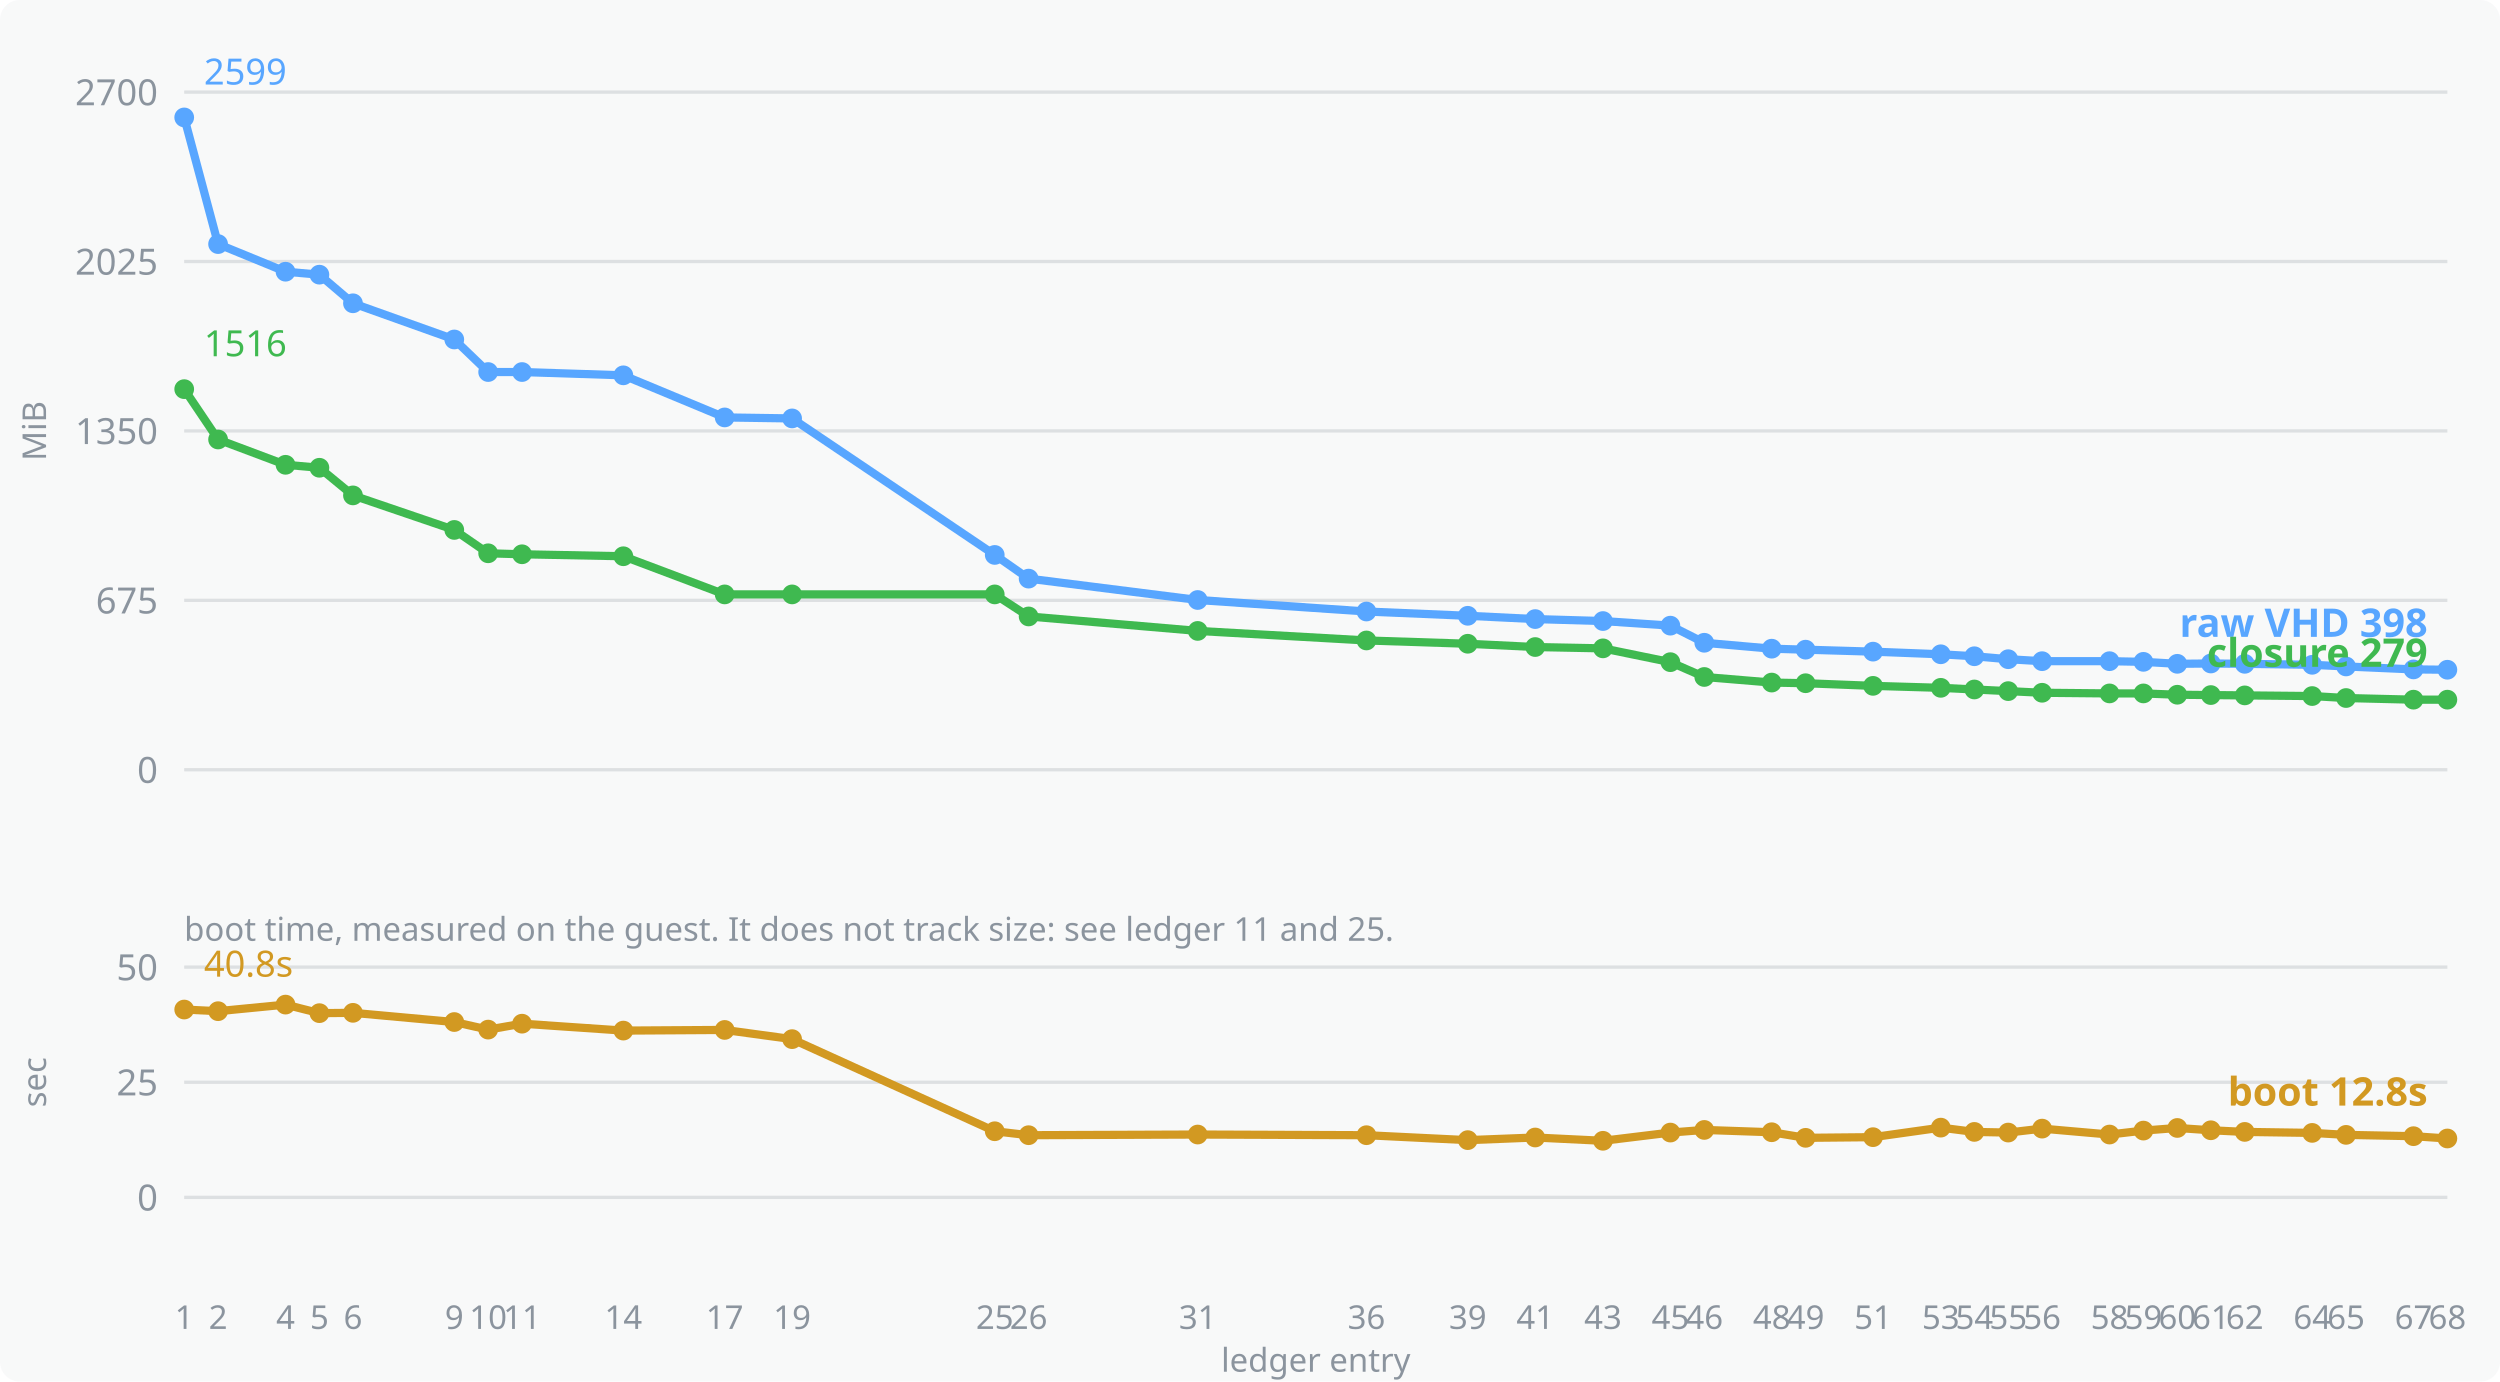
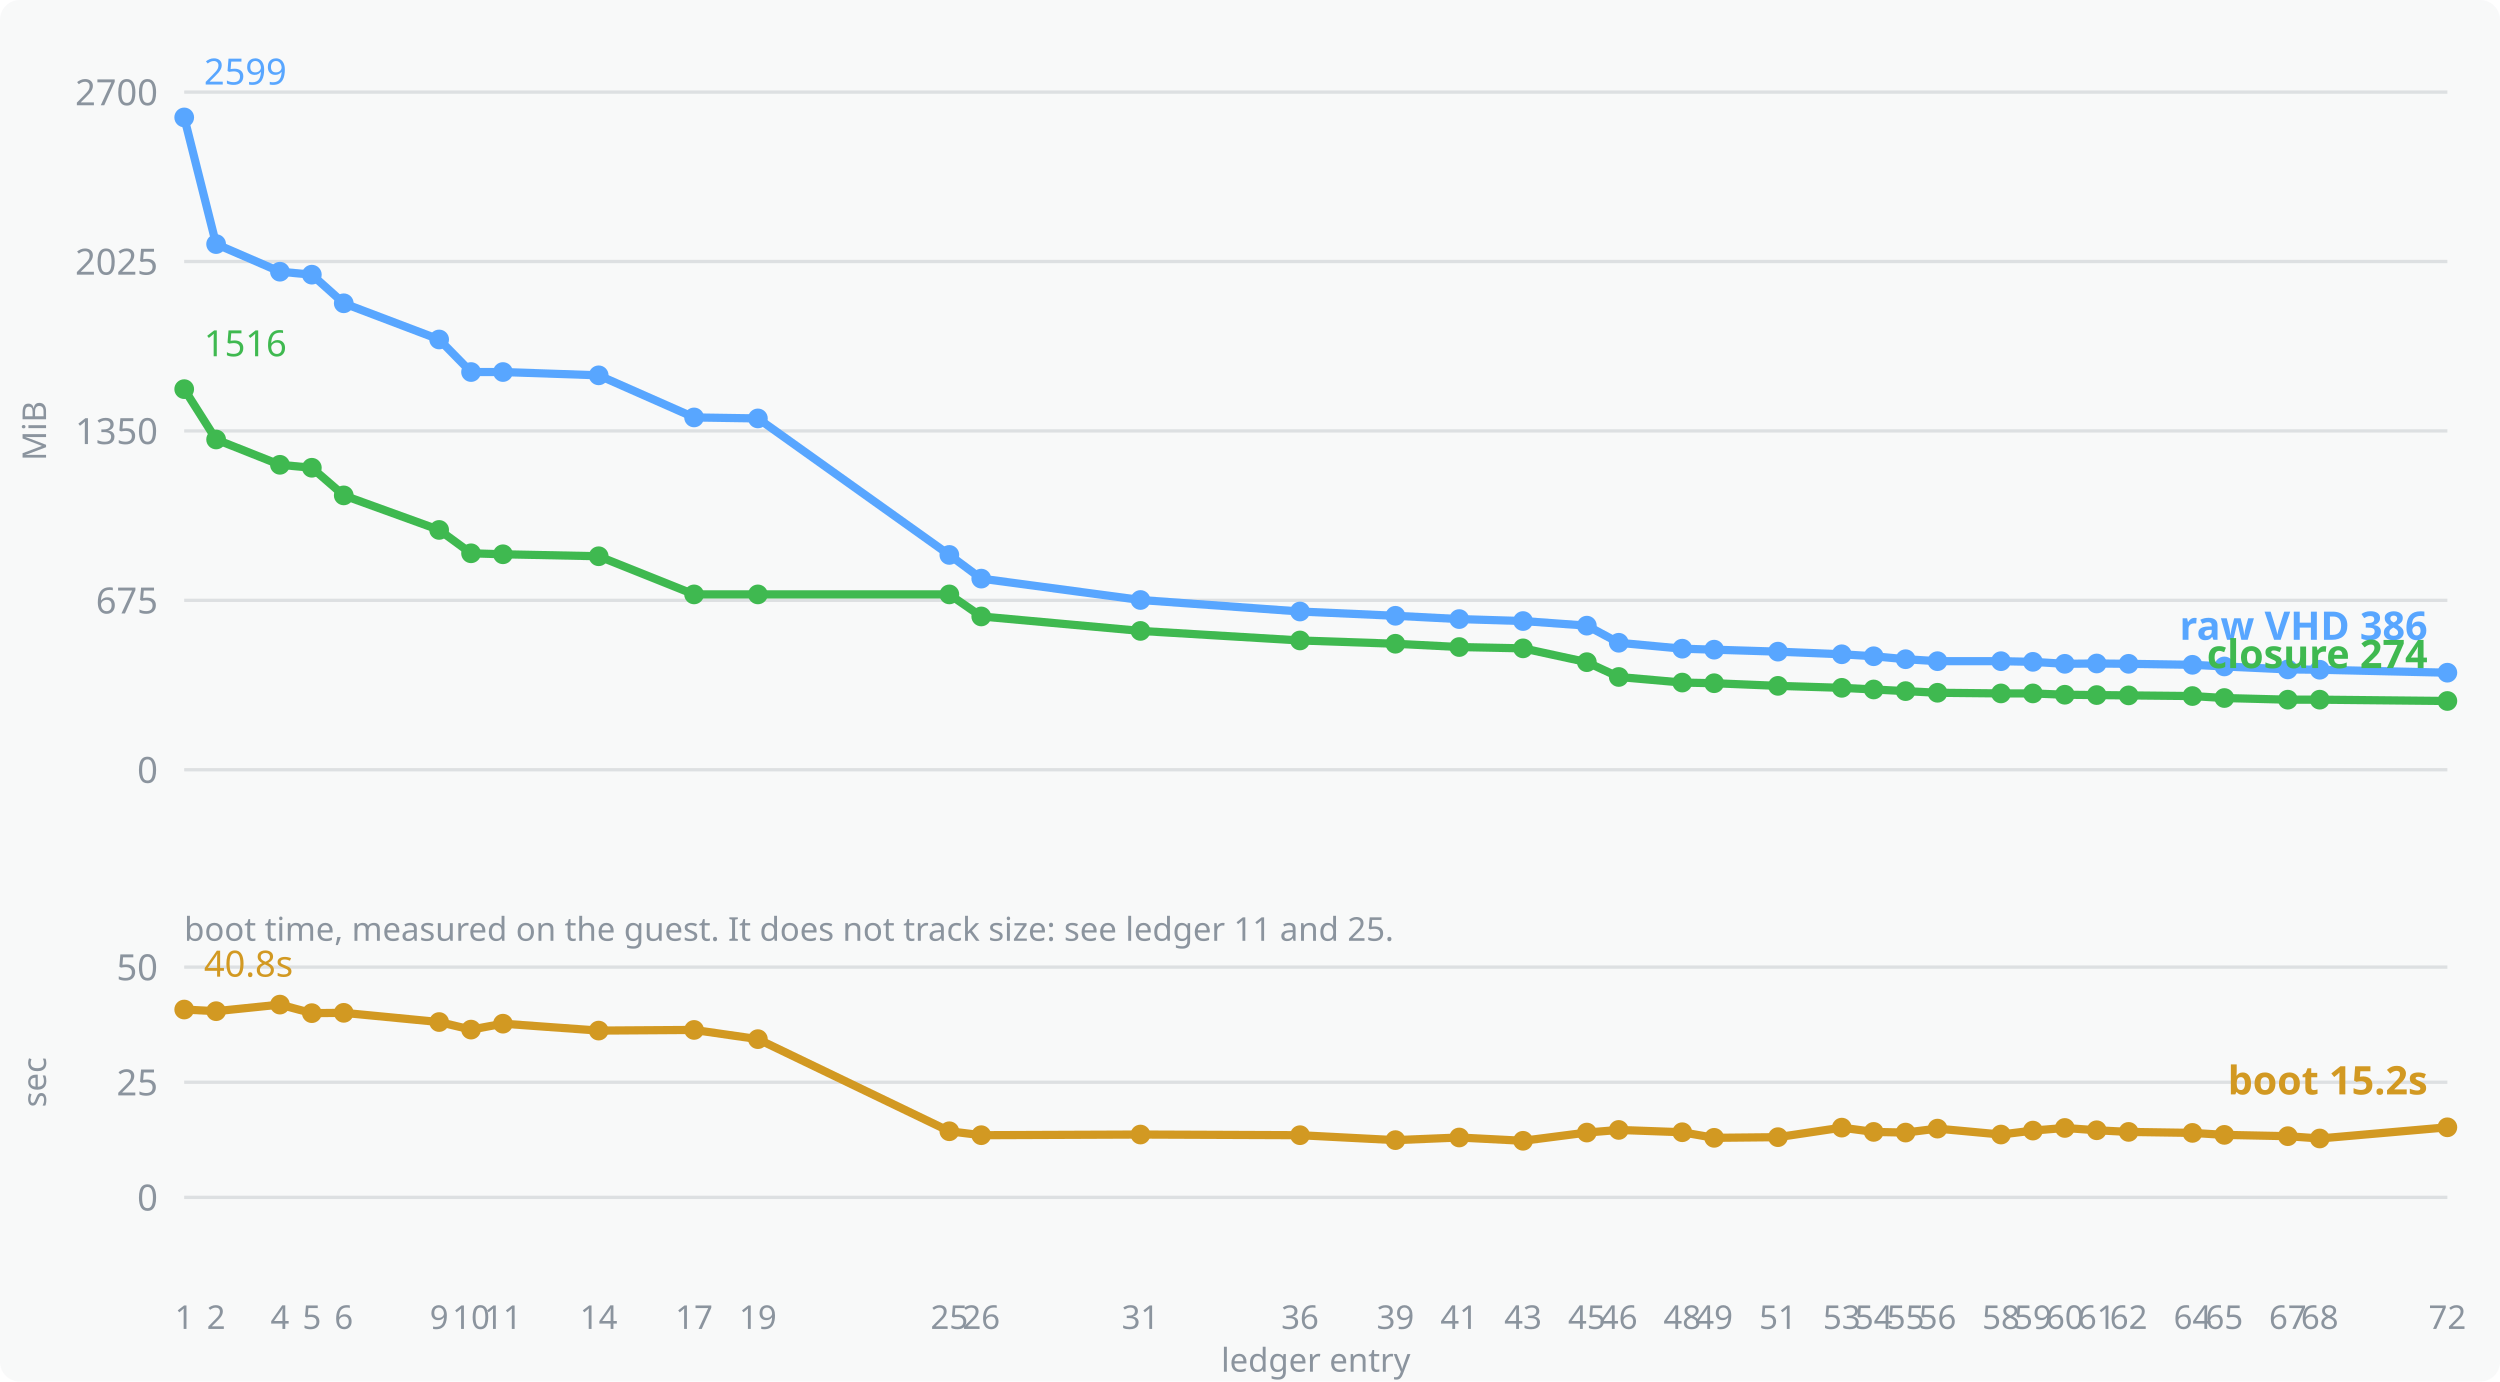
<svg xmlns="http://www.w3.org/2000/svg" viewBox="0 0 760 420" width="760" height="420" font-family="ui-sans-serif,system-ui,sans-serif">
  <rect width="760" height="420" fill="#8b949e" opacity="0.06" rx="6" />
  <line x1="56" y1="234.0" x2="744" y2="234.0" stroke="#8b949e40" stroke-width="1" />
  <text x="48" y="238.0" fill="#8b949e" font-size="11" text-anchor="end">0</text>
  <line x1="56" y1="182.5" x2="744" y2="182.5" stroke="#8b949e40" stroke-width="1" />
  <text x="48" y="186.5" fill="#8b949e" font-size="11" text-anchor="end">675</text>
  <line x1="56" y1="131.0" x2="744" y2="131.0" stroke="#8b949e40" stroke-width="1" />
  <text x="48" y="135.0" fill="#8b949e" font-size="11" text-anchor="end">1350</text>
  <line x1="56" y1="79.5" x2="744" y2="79.5" stroke="#8b949e40" stroke-width="1" />
  <text x="48" y="83.5" fill="#8b949e" font-size="11" text-anchor="end">2025</text>
  <line x1="56" y1="28.0" x2="744" y2="28.0" stroke="#8b949e40" stroke-width="1" />
  <text x="48" y="32.0" fill="#8b949e" font-size="11" text-anchor="end">2700</text>
  <text x="14" y="131.0" fill="#8b949e" font-size="10" text-anchor="middle" transform="rotate(-90 14 131.0)">MiB</text>
  <line x1="56" y1="364.0" x2="744" y2="364.0" stroke="#8b949e40" stroke-width="1" />
  <text x="48" y="368.0" fill="#8b949e" font-size="11" text-anchor="end">0</text>
  <line x1="56" y1="329.0" x2="744" y2="329.0" stroke="#8b949e40" stroke-width="1" />
  <text x="48" y="333.0" fill="#8b949e" font-size="11" text-anchor="end">25</text>
  <line x1="56" y1="294.0" x2="744" y2="294.0" stroke="#8b949e40" stroke-width="1" />
  <text x="48" y="298.0" fill="#8b949e" font-size="11" text-anchor="end">50</text>
  <text x="14" y="329.0" fill="#8b949e" font-size="10" text-anchor="middle" transform="rotate(-90 14 329.0)">sec</text>
  <text x="56" y="286" fill="#8b949e" font-size="10">boot time, measured on the guest. It does not track size: see ledger 11 and 25.</text>
  <text x="56.0" y="404" fill="#8b949e" font-size="10" text-anchor="middle">1</text>
-   <text x="66.3" y="404" fill="#8b949e" font-size="10" text-anchor="middle">2</text>
-   <text x="86.8" y="404" fill="#8b949e" font-size="10" text-anchor="middle">4</text>
-   <text x="97.1" y="404" fill="#8b949e" font-size="10" text-anchor="middle">5</text>
-   <text x="107.3" y="404" fill="#8b949e" font-size="10" text-anchor="middle">6</text>
-   <text x="138.1" y="404" fill="#8b949e" font-size="10" text-anchor="middle">9</text>
-   <text x="148.4" y="404" fill="#8b949e" font-size="10" text-anchor="middle">10</text>
-   <text x="158.7" y="404" fill="#8b949e" font-size="10" text-anchor="middle">11</text>
-   <text x="189.5" y="404" fill="#8b949e" font-size="10" text-anchor="middle">14</text>
-   <text x="220.3" y="404" fill="#8b949e" font-size="10" text-anchor="middle">17</text>
-   <text x="240.8" y="404" fill="#8b949e" font-size="10" text-anchor="middle">19</text>
-   <text x="302.4" y="404" fill="#8b949e" font-size="10" text-anchor="middle">25</text>
-   <text x="312.7" y="404" fill="#8b949e" font-size="10" text-anchor="middle">26</text>
-   <text x="364.1" y="404" fill="#8b949e" font-size="10" text-anchor="middle">31</text>
-   <text x="415.4" y="404" fill="#8b949e" font-size="10" text-anchor="middle">36</text>
-   <text x="446.2" y="404" fill="#8b949e" font-size="10" text-anchor="middle">39</text>
-   <text x="466.7" y="404" fill="#8b949e" font-size="10" text-anchor="middle">41</text>
-   <text x="487.3" y="404" fill="#8b949e" font-size="10" text-anchor="middle">43</text>
-   <text x="507.8" y="404" fill="#8b949e" font-size="10" text-anchor="middle">45</text>
-   <text x="518.1" y="404" fill="#8b949e" font-size="10" text-anchor="middle">46</text>
-   <text x="538.6" y="404" fill="#8b949e" font-size="10" text-anchor="middle">48</text>
-   <text x="548.9" y="404" fill="#8b949e" font-size="10" text-anchor="middle">49</text>
-   <text x="569.4" y="404" fill="#8b949e" font-size="10" text-anchor="middle">51</text>
-   <text x="590.0" y="404" fill="#8b949e" font-size="10" text-anchor="middle">53</text>
-   <text x="600.2" y="404" fill="#8b949e" font-size="10" text-anchor="middle">54</text>
-   <text x="610.5" y="404" fill="#8b949e" font-size="10" text-anchor="middle">55</text>
-   <text x="620.8" y="404" fill="#8b949e" font-size="10" text-anchor="middle">56</text>
-   <text x="641.3" y="404" fill="#8b949e" font-size="10" text-anchor="middle">58</text>
-   <text x="651.6" y="404" fill="#8b949e" font-size="10" text-anchor="middle">59</text>
-   <text x="661.9" y="404" fill="#8b949e" font-size="10" text-anchor="middle">60</text>
-   <text x="672.1" y="404" fill="#8b949e" font-size="10" text-anchor="middle">61</text>
-   <text x="682.4" y="404" fill="#8b949e" font-size="10" text-anchor="middle">62</text>
-   <text x="702.9" y="404" fill="#8b949e" font-size="10" text-anchor="middle">64</text>
-   <text x="713.2" y="404" fill="#8b949e" font-size="10" text-anchor="middle">65</text>
-   <text x="733.7" y="404" fill="#8b949e" font-size="10" text-anchor="middle">67</text>
-   <text x="744.0" y="404" fill="#8b949e" font-size="10" text-anchor="middle">68</text>
+   <text x="65.7" y="404" fill="#8b949e" font-size="10" text-anchor="middle">2</text>
+   <text x="85.1" y="404" fill="#8b949e" font-size="10" text-anchor="middle">4</text>
+   <text x="94.8" y="404" fill="#8b949e" font-size="10" text-anchor="middle">5</text>
+   <text x="104.5" y="404" fill="#8b949e" font-size="10" text-anchor="middle">6</text>
+   <text x="133.5" y="404" fill="#8b949e" font-size="10" text-anchor="middle">9</text>
+   <text x="143.2" y="404" fill="#8b949e" font-size="10" text-anchor="middle">10</text>
+   <text x="152.9" y="404" fill="#8b949e" font-size="10" text-anchor="middle">11</text>
+   <text x="182.0" y="404" fill="#8b949e" font-size="10" text-anchor="middle">14</text>
+   <text x="211.0" y="404" fill="#8b949e" font-size="10" text-anchor="middle">17</text>
+   <text x="230.4" y="404" fill="#8b949e" font-size="10" text-anchor="middle">19</text>
+   <text x="288.6" y="404" fill="#8b949e" font-size="10" text-anchor="middle">25</text>
+   <text x="298.3" y="404" fill="#8b949e" font-size="10" text-anchor="middle">26</text>
+   <text x="346.7" y="404" fill="#8b949e" font-size="10" text-anchor="middle">31</text>
+   <text x="395.2" y="404" fill="#8b949e" font-size="10" text-anchor="middle">36</text>
+   <text x="424.2" y="404" fill="#8b949e" font-size="10" text-anchor="middle">39</text>
+   <text x="443.6" y="404" fill="#8b949e" font-size="10" text-anchor="middle">41</text>
+   <text x="463.0" y="404" fill="#8b949e" font-size="10" text-anchor="middle">43</text>
+   <text x="482.4" y="404" fill="#8b949e" font-size="10" text-anchor="middle">45</text>
+   <text x="492.1" y="404" fill="#8b949e" font-size="10" text-anchor="middle">46</text>
+   <text x="511.4" y="404" fill="#8b949e" font-size="10" text-anchor="middle">48</text>
+   <text x="521.1" y="404" fill="#8b949e" font-size="10" text-anchor="middle">49</text>
+   <text x="540.5" y="404" fill="#8b949e" font-size="10" text-anchor="middle">51</text>
+   <text x="559.9" y="404" fill="#8b949e" font-size="10" text-anchor="middle">53</text>
+   <text x="569.6" y="404" fill="#8b949e" font-size="10" text-anchor="middle">54</text>
+   <text x="579.3" y="404" fill="#8b949e" font-size="10" text-anchor="middle">55</text>
+   <text x="589.0" y="404" fill="#8b949e" font-size="10" text-anchor="middle">56</text>
+   <text x="608.3" y="404" fill="#8b949e" font-size="10" text-anchor="middle">58</text>
+   <text x="618.0" y="404" fill="#8b949e" font-size="10" text-anchor="middle">59</text>
+   <text x="627.7" y="404" fill="#8b949e" font-size="10" text-anchor="middle">60</text>
+   <text x="637.4" y="404" fill="#8b949e" font-size="10" text-anchor="middle">61</text>
+   <text x="647.1" y="404" fill="#8b949e" font-size="10" text-anchor="middle">62</text>
+   <text x="666.5" y="404" fill="#8b949e" font-size="10" text-anchor="middle">64</text>
+   <text x="676.2" y="404" fill="#8b949e" font-size="10" text-anchor="middle">65</text>
+   <text x="695.5" y="404" fill="#8b949e" font-size="10" text-anchor="middle">67</text>
+   <text x="705.2" y="404" fill="#8b949e" font-size="10" text-anchor="middle">68</text>
+   <text x="744.0" y="404" fill="#8b949e" font-size="10" text-anchor="middle">72</text>
  <text x="400.0" y="417" fill="#8b949e" font-size="10" text-anchor="middle">ledger entry</text>
-   <path d="M56.0,35.7 L66.3,74.2 L86.8,82.6 L97.1,83.5 L107.3,92.2 L138.1,103.2 L148.4,113.1 L158.7,113.1 L189.5,114.1 L220.3,126.9 L240.8,127.2 L302.4,168.7 L312.7,175.9 L364.1,182.4 L415.4,185.9 L446.2,187.2 L466.7,188.2 L487.3,188.8 L507.8,190.2 L518.1,195.4 L538.6,197.2 L548.9,197.5 L569.4,198.1 L590.0,198.9 L600.2,199.5 L610.5,200.4 L620.8,201.0 L641.3,201.0 L651.6,201.2 L661.9,201.8 L672.1,201.7 L682.4,201.8 L702.9,202.1 L713.2,202.6 L733.7,203.5 L744.0,203.6" fill="none" stroke="#58a6ff" stroke-width="2.5" stroke-linejoin="round" stroke-linecap="round" />
+   <path d="M56.0,35.7 L65.7,74.2 L85.1,82.6 L94.8,83.5 L104.5,92.2 L133.5,103.2 L143.2,113.1 L152.9,113.1 L182.0,114.1 L211.0,126.9 L230.4,127.2 L288.6,168.7 L298.3,175.9 L346.7,182.4 L395.2,185.9 L424.2,187.2 L443.6,188.2 L463.0,188.8 L482.4,190.2 L492.1,195.4 L511.4,197.2 L521.1,197.5 L540.5,198.1 L559.9,198.9 L569.6,199.5 L579.3,200.4 L589.0,201.0 L608.3,201.0 L618.0,201.2 L627.7,201.8 L637.4,201.7 L647.1,201.8 L666.5,202.1 L676.2,202.6 L695.5,203.5 L705.2,203.6 L744.0,204.5" fill="none" stroke="#58a6ff" stroke-width="2.5" stroke-linejoin="round" stroke-linecap="round" />
  <circle cx="56.0" cy="35.7" r="3" fill="#58a6ff" />
-   <circle cx="66.3" cy="74.2" r="3" fill="#58a6ff" />
-   <circle cx="86.8" cy="82.6" r="3" fill="#58a6ff" />
-   <circle cx="97.1" cy="83.5" r="3" fill="#58a6ff" />
-   <circle cx="107.3" cy="92.2" r="3" fill="#58a6ff" />
-   <circle cx="138.1" cy="103.2" r="3" fill="#58a6ff" />
-   <circle cx="148.4" cy="113.1" r="3" fill="#58a6ff" />
-   <circle cx="158.7" cy="113.1" r="3" fill="#58a6ff" />
-   <circle cx="189.5" cy="114.1" r="3" fill="#58a6ff" />
-   <circle cx="220.3" cy="126.9" r="3" fill="#58a6ff" />
-   <circle cx="240.8" cy="127.2" r="3" fill="#58a6ff" />
-   <circle cx="302.4" cy="168.7" r="3" fill="#58a6ff" />
-   <circle cx="312.7" cy="175.9" r="3" fill="#58a6ff" />
-   <circle cx="364.1" cy="182.4" r="3" fill="#58a6ff" />
-   <circle cx="415.4" cy="185.9" r="3" fill="#58a6ff" />
-   <circle cx="446.2" cy="187.2" r="3" fill="#58a6ff" />
-   <circle cx="466.7" cy="188.2" r="3" fill="#58a6ff" />
-   <circle cx="487.3" cy="188.8" r="3" fill="#58a6ff" />
-   <circle cx="507.8" cy="190.2" r="3" fill="#58a6ff" />
-   <circle cx="518.1" cy="195.4" r="3" fill="#58a6ff" />
-   <circle cx="538.6" cy="197.2" r="3" fill="#58a6ff" />
-   <circle cx="548.9" cy="197.5" r="3" fill="#58a6ff" />
-   <circle cx="569.4" cy="198.1" r="3" fill="#58a6ff" />
-   <circle cx="590.0" cy="198.9" r="3" fill="#58a6ff" />
-   <circle cx="600.2" cy="199.5" r="3" fill="#58a6ff" />
-   <circle cx="610.5" cy="200.4" r="3" fill="#58a6ff" />
-   <circle cx="620.8" cy="201.0" r="3" fill="#58a6ff" />
-   <circle cx="641.3" cy="201.0" r="3" fill="#58a6ff" />
-   <circle cx="651.6" cy="201.2" r="3" fill="#58a6ff" />
-   <circle cx="661.9" cy="201.8" r="3" fill="#58a6ff" />
-   <circle cx="672.1" cy="201.7" r="3" fill="#58a6ff" />
-   <circle cx="682.4" cy="201.8" r="3" fill="#58a6ff" />
-   <circle cx="702.9" cy="202.1" r="3" fill="#58a6ff" />
-   <circle cx="713.2" cy="202.6" r="3" fill="#58a6ff" />
-   <circle cx="733.7" cy="203.5" r="3" fill="#58a6ff" />
-   <circle cx="744.0" cy="203.6" r="3" fill="#58a6ff" />
-   <path d="M56.0,118.3 L66.3,133.6 L86.8,141.3 L97.1,142.2 L107.3,150.6 L138.1,161.1 L148.4,168.2 L158.7,168.5 L189.5,169.1 L220.3,180.7 L240.8,180.7 L302.4,180.7 L312.7,187.4 L364.1,191.8 L415.4,194.7 L446.2,195.7 L466.7,196.7 L487.3,197.1 L507.8,201.3 L518.1,205.8 L538.6,207.5 L548.9,207.7 L569.4,208.5 L590.0,209.1 L600.2,209.6 L610.5,210.1 L620.8,210.6 L641.3,210.8 L651.6,210.8 L661.9,211.2 L672.1,211.3 L682.4,211.4 L702.9,211.6 L713.2,212.2 L733.7,212.7 L744.0,212.7" fill="none" stroke="#3fb950" stroke-width="2.5" stroke-linejoin="round" stroke-linecap="round" />
+   <circle cx="65.7" cy="74.2" r="3" fill="#58a6ff" />
+   <circle cx="85.1" cy="82.6" r="3" fill="#58a6ff" />
+   <circle cx="94.8" cy="83.5" r="3" fill="#58a6ff" />
+   <circle cx="104.5" cy="92.2" r="3" fill="#58a6ff" />
+   <circle cx="133.5" cy="103.2" r="3" fill="#58a6ff" />
+   <circle cx="143.2" cy="113.1" r="3" fill="#58a6ff" />
+   <circle cx="152.9" cy="113.1" r="3" fill="#58a6ff" />
+   <circle cx="182.0" cy="114.1" r="3" fill="#58a6ff" />
+   <circle cx="211.0" cy="126.9" r="3" fill="#58a6ff" />
+   <circle cx="230.4" cy="127.2" r="3" fill="#58a6ff" />
+   <circle cx="288.6" cy="168.7" r="3" fill="#58a6ff" />
+   <circle cx="298.3" cy="175.9" r="3" fill="#58a6ff" />
+   <circle cx="346.7" cy="182.4" r="3" fill="#58a6ff" />
+   <circle cx="395.2" cy="185.9" r="3" fill="#58a6ff" />
+   <circle cx="424.2" cy="187.2" r="3" fill="#58a6ff" />
+   <circle cx="443.6" cy="188.2" r="3" fill="#58a6ff" />
+   <circle cx="463.0" cy="188.8" r="3" fill="#58a6ff" />
+   <circle cx="482.4" cy="190.2" r="3" fill="#58a6ff" />
+   <circle cx="492.1" cy="195.4" r="3" fill="#58a6ff" />
+   <circle cx="511.4" cy="197.2" r="3" fill="#58a6ff" />
+   <circle cx="521.1" cy="197.5" r="3" fill="#58a6ff" />
+   <circle cx="540.5" cy="198.1" r="3" fill="#58a6ff" />
+   <circle cx="559.9" cy="198.9" r="3" fill="#58a6ff" />
+   <circle cx="569.6" cy="199.5" r="3" fill="#58a6ff" />
+   <circle cx="579.3" cy="200.4" r="3" fill="#58a6ff" />
+   <circle cx="589.0" cy="201.0" r="3" fill="#58a6ff" />
+   <circle cx="608.3" cy="201.0" r="3" fill="#58a6ff" />
+   <circle cx="618.0" cy="201.2" r="3" fill="#58a6ff" />
+   <circle cx="627.7" cy="201.8" r="3" fill="#58a6ff" />
+   <circle cx="637.4" cy="201.7" r="3" fill="#58a6ff" />
+   <circle cx="647.1" cy="201.8" r="3" fill="#58a6ff" />
+   <circle cx="666.5" cy="202.1" r="3" fill="#58a6ff" />
+   <circle cx="676.2" cy="202.6" r="3" fill="#58a6ff" />
+   <circle cx="695.5" cy="203.5" r="3" fill="#58a6ff" />
+   <circle cx="705.2" cy="203.6" r="3" fill="#58a6ff" />
+   <circle cx="744.0" cy="204.5" r="3" fill="#58a6ff" />
+   <path d="M56.0,118.3 L65.7,133.6 L85.1,141.3 L94.8,142.2 L104.5,150.6 L133.5,161.1 L143.2,168.2 L152.9,168.5 L182.0,169.1 L211.0,180.7 L230.4,180.7 L288.6,180.7 L298.3,187.4 L346.7,191.8 L395.2,194.7 L424.2,195.7 L443.6,196.7 L463.0,197.1 L482.4,201.3 L492.1,205.8 L511.4,207.5 L521.1,207.7 L540.5,208.5 L559.9,209.1 L569.6,209.6 L579.3,210.1 L589.0,210.6 L608.3,210.8 L618.0,210.8 L627.7,211.2 L637.4,211.3 L647.1,211.4 L666.5,211.6 L676.2,212.2 L695.5,212.7 L705.2,212.7 L744.0,213.1" fill="none" stroke="#3fb950" stroke-width="2.5" stroke-linejoin="round" stroke-linecap="round" />
  <circle cx="56.0" cy="118.3" r="3" fill="#3fb950" />
-   <circle cx="66.3" cy="133.6" r="3" fill="#3fb950" />
-   <circle cx="86.8" cy="141.3" r="3" fill="#3fb950" />
-   <circle cx="97.1" cy="142.2" r="3" fill="#3fb950" />
-   <circle cx="107.3" cy="150.6" r="3" fill="#3fb950" />
-   <circle cx="138.1" cy="161.1" r="3" fill="#3fb950" />
-   <circle cx="148.4" cy="168.2" r="3" fill="#3fb950" />
-   <circle cx="158.7" cy="168.5" r="3" fill="#3fb950" />
-   <circle cx="189.5" cy="169.1" r="3" fill="#3fb950" />
-   <circle cx="220.3" cy="180.7" r="3" fill="#3fb950" />
-   <circle cx="240.8" cy="180.7" r="3" fill="#3fb950" />
-   <circle cx="302.4" cy="180.7" r="3" fill="#3fb950" />
-   <circle cx="312.7" cy="187.4" r="3" fill="#3fb950" />
-   <circle cx="364.1" cy="191.8" r="3" fill="#3fb950" />
-   <circle cx="415.4" cy="194.7" r="3" fill="#3fb950" />
-   <circle cx="446.2" cy="195.7" r="3" fill="#3fb950" />
-   <circle cx="466.7" cy="196.7" r="3" fill="#3fb950" />
-   <circle cx="487.3" cy="197.1" r="3" fill="#3fb950" />
-   <circle cx="507.8" cy="201.3" r="3" fill="#3fb950" />
-   <circle cx="518.1" cy="205.8" r="3" fill="#3fb950" />
-   <circle cx="538.6" cy="207.5" r="3" fill="#3fb950" />
-   <circle cx="548.9" cy="207.7" r="3" fill="#3fb950" />
-   <circle cx="569.4" cy="208.5" r="3" fill="#3fb950" />
-   <circle cx="590.0" cy="209.1" r="3" fill="#3fb950" />
-   <circle cx="600.2" cy="209.6" r="3" fill="#3fb950" />
-   <circle cx="610.5" cy="210.1" r="3" fill="#3fb950" />
-   <circle cx="620.8" cy="210.6" r="3" fill="#3fb950" />
-   <circle cx="641.3" cy="210.8" r="3" fill="#3fb950" />
-   <circle cx="651.6" cy="210.8" r="3" fill="#3fb950" />
-   <circle cx="661.9" cy="211.2" r="3" fill="#3fb950" />
-   <circle cx="672.1" cy="211.3" r="3" fill="#3fb950" />
-   <circle cx="682.4" cy="211.4" r="3" fill="#3fb950" />
-   <circle cx="702.9" cy="211.6" r="3" fill="#3fb950" />
-   <circle cx="713.2" cy="212.2" r="3" fill="#3fb950" />
-   <circle cx="733.7" cy="212.7" r="3" fill="#3fb950" />
-   <circle cx="744.0" cy="212.7" r="3" fill="#3fb950" />
-   <path d="M56.0,306.9 L66.3,307.4 L86.8,305.4 L97.1,308.0 L107.3,307.9 L138.1,310.7 L148.4,313.0 L158.7,311.2 L189.5,313.3 L220.3,313.1 L240.8,315.9 L302.4,343.9 L312.7,345.1 L364.1,344.9 L415.4,345.1 L446.2,346.6 L466.7,345.8 L487.3,346.8 L507.8,344.3 L518.1,343.5 L538.6,344.2 L548.9,345.9 L569.4,345.7 L590.0,342.8 L600.2,344.1 L610.5,344.3 L620.8,343.1 L641.3,344.9 L651.6,343.7 L661.9,342.9 L672.1,343.6 L682.4,344.1 L702.9,344.4 L713.2,345.0 L733.7,345.4 L744.0,346.1" fill="none" stroke="#d29922" stroke-width="2.5" stroke-linejoin="round" stroke-linecap="round" />
+   <circle cx="65.7" cy="133.6" r="3" fill="#3fb950" />
+   <circle cx="85.1" cy="141.3" r="3" fill="#3fb950" />
+   <circle cx="94.8" cy="142.2" r="3" fill="#3fb950" />
+   <circle cx="104.5" cy="150.6" r="3" fill="#3fb950" />
+   <circle cx="133.5" cy="161.1" r="3" fill="#3fb950" />
+   <circle cx="143.2" cy="168.2" r="3" fill="#3fb950" />
+   <circle cx="152.9" cy="168.5" r="3" fill="#3fb950" />
+   <circle cx="182.0" cy="169.1" r="3" fill="#3fb950" />
+   <circle cx="211.0" cy="180.7" r="3" fill="#3fb950" />
+   <circle cx="230.4" cy="180.7" r="3" fill="#3fb950" />
+   <circle cx="288.6" cy="180.7" r="3" fill="#3fb950" />
+   <circle cx="298.3" cy="187.4" r="3" fill="#3fb950" />
+   <circle cx="346.7" cy="191.8" r="3" fill="#3fb950" />
+   <circle cx="395.2" cy="194.7" r="3" fill="#3fb950" />
+   <circle cx="424.2" cy="195.7" r="3" fill="#3fb950" />
+   <circle cx="443.6" cy="196.7" r="3" fill="#3fb950" />
+   <circle cx="463.0" cy="197.1" r="3" fill="#3fb950" />
+   <circle cx="482.4" cy="201.3" r="3" fill="#3fb950" />
+   <circle cx="492.1" cy="205.8" r="3" fill="#3fb950" />
+   <circle cx="511.4" cy="207.5" r="3" fill="#3fb950" />
+   <circle cx="521.1" cy="207.7" r="3" fill="#3fb950" />
+   <circle cx="540.5" cy="208.5" r="3" fill="#3fb950" />
+   <circle cx="559.9" cy="209.1" r="3" fill="#3fb950" />
+   <circle cx="569.6" cy="209.6" r="3" fill="#3fb950" />
+   <circle cx="579.3" cy="210.1" r="3" fill="#3fb950" />
+   <circle cx="589.0" cy="210.6" r="3" fill="#3fb950" />
+   <circle cx="608.3" cy="210.8" r="3" fill="#3fb950" />
+   <circle cx="618.0" cy="210.8" r="3" fill="#3fb950" />
+   <circle cx="627.7" cy="211.2" r="3" fill="#3fb950" />
+   <circle cx="637.4" cy="211.3" r="3" fill="#3fb950" />
+   <circle cx="647.1" cy="211.4" r="3" fill="#3fb950" />
+   <circle cx="666.5" cy="211.6" r="3" fill="#3fb950" />
+   <circle cx="676.2" cy="212.2" r="3" fill="#3fb950" />
+   <circle cx="695.5" cy="212.7" r="3" fill="#3fb950" />
+   <circle cx="705.2" cy="212.7" r="3" fill="#3fb950" />
+   <circle cx="744.0" cy="213.1" r="3" fill="#3fb950" />
+   <path d="M56.0,306.9 L65.7,307.4 L85.1,305.4 L94.8,308.0 L104.5,307.9 L133.5,310.7 L143.2,313.0 L152.9,311.2 L182.0,313.3 L211.0,313.1 L230.4,315.9 L288.6,343.9 L298.3,345.1 L346.7,344.9 L395.2,345.1 L424.2,346.6 L443.6,345.8 L463.0,346.8 L482.4,344.3 L492.1,343.5 L511.4,344.2 L521.1,345.9 L540.5,345.7 L559.9,342.8 L569.6,344.1 L579.3,344.3 L589.0,343.1 L608.3,344.9 L618.0,343.7 L627.7,342.9 L637.4,343.6 L647.1,344.1 L666.5,344.4 L676.2,345.0 L695.5,345.4 L705.2,346.1 L744.0,342.7" fill="none" stroke="#d29922" stroke-width="2.5" stroke-linejoin="round" stroke-linecap="round" />
  <circle cx="56.0" cy="306.9" r="3" fill="#d29922" />
-   <circle cx="66.3" cy="307.4" r="3" fill="#d29922" />
-   <circle cx="86.8" cy="305.4" r="3" fill="#d29922" />
-   <circle cx="97.1" cy="308.0" r="3" fill="#d29922" />
-   <circle cx="107.3" cy="307.9" r="3" fill="#d29922" />
-   <circle cx="138.1" cy="310.7" r="3" fill="#d29922" />
-   <circle cx="148.4" cy="313.0" r="3" fill="#d29922" />
-   <circle cx="158.7" cy="311.2" r="3" fill="#d29922" />
-   <circle cx="189.5" cy="313.3" r="3" fill="#d29922" />
-   <circle cx="220.3" cy="313.1" r="3" fill="#d29922" />
-   <circle cx="240.8" cy="315.9" r="3" fill="#d29922" />
-   <circle cx="302.4" cy="343.9" r="3" fill="#d29922" />
-   <circle cx="312.7" cy="345.1" r="3" fill="#d29922" />
-   <circle cx="364.1" cy="344.9" r="3" fill="#d29922" />
-   <circle cx="415.4" cy="345.1" r="3" fill="#d29922" />
-   <circle cx="446.2" cy="346.6" r="3" fill="#d29922" />
-   <circle cx="466.7" cy="345.8" r="3" fill="#d29922" />
-   <circle cx="487.3" cy="346.8" r="3" fill="#d29922" />
-   <circle cx="507.8" cy="344.3" r="3" fill="#d29922" />
-   <circle cx="518.1" cy="343.5" r="3" fill="#d29922" />
-   <circle cx="538.6" cy="344.2" r="3" fill="#d29922" />
-   <circle cx="548.9" cy="345.9" r="3" fill="#d29922" />
-   <circle cx="569.4" cy="345.7" r="3" fill="#d29922" />
-   <circle cx="590.0" cy="342.8" r="3" fill="#d29922" />
-   <circle cx="600.2" cy="344.1" r="3" fill="#d29922" />
-   <circle cx="610.5" cy="344.3" r="3" fill="#d29922" />
-   <circle cx="620.8" cy="343.1" r="3" fill="#d29922" />
-   <circle cx="641.3" cy="344.9" r="3" fill="#d29922" />
-   <circle cx="651.6" cy="343.7" r="3" fill="#d29922" />
-   <circle cx="661.9" cy="342.9" r="3" fill="#d29922" />
-   <circle cx="672.1" cy="343.6" r="3" fill="#d29922" />
-   <circle cx="682.4" cy="344.1" r="3" fill="#d29922" />
-   <circle cx="702.9" cy="344.4" r="3" fill="#d29922" />
-   <circle cx="713.2" cy="345.0" r="3" fill="#d29922" />
-   <circle cx="733.7" cy="345.4" r="3" fill="#d29922" />
-   <circle cx="744.0" cy="346.1" r="3" fill="#d29922" />
-   <text x="738.0" y="193.6" fill="#58a6ff" font-size="12" font-weight="600" text-anchor="end">raw VHD 398</text>
+   <circle cx="65.7" cy="307.4" r="3" fill="#d29922" />
+   <circle cx="85.1" cy="305.4" r="3" fill="#d29922" />
+   <circle cx="94.8" cy="308.0" r="3" fill="#d29922" />
+   <circle cx="104.5" cy="307.9" r="3" fill="#d29922" />
+   <circle cx="133.5" cy="310.7" r="3" fill="#d29922" />
+   <circle cx="143.2" cy="313.0" r="3" fill="#d29922" />
+   <circle cx="152.9" cy="311.2" r="3" fill="#d29922" />
+   <circle cx="182.0" cy="313.3" r="3" fill="#d29922" />
+   <circle cx="211.0" cy="313.1" r="3" fill="#d29922" />
+   <circle cx="230.4" cy="315.9" r="3" fill="#d29922" />
+   <circle cx="288.6" cy="343.9" r="3" fill="#d29922" />
+   <circle cx="298.3" cy="345.1" r="3" fill="#d29922" />
+   <circle cx="346.7" cy="344.9" r="3" fill="#d29922" />
+   <circle cx="395.2" cy="345.1" r="3" fill="#d29922" />
+   <circle cx="424.2" cy="346.6" r="3" fill="#d29922" />
+   <circle cx="443.6" cy="345.8" r="3" fill="#d29922" />
+   <circle cx="463.0" cy="346.8" r="3" fill="#d29922" />
+   <circle cx="482.4" cy="344.3" r="3" fill="#d29922" />
+   <circle cx="492.1" cy="343.5" r="3" fill="#d29922" />
+   <circle cx="511.4" cy="344.2" r="3" fill="#d29922" />
+   <circle cx="521.1" cy="345.9" r="3" fill="#d29922" />
+   <circle cx="540.5" cy="345.7" r="3" fill="#d29922" />
+   <circle cx="559.9" cy="342.8" r="3" fill="#d29922" />
+   <circle cx="569.6" cy="344.1" r="3" fill="#d29922" />
+   <circle cx="579.3" cy="344.3" r="3" fill="#d29922" />
+   <circle cx="589.0" cy="343.1" r="3" fill="#d29922" />
+   <circle cx="608.3" cy="344.9" r="3" fill="#d29922" />
+   <circle cx="618.0" cy="343.7" r="3" fill="#d29922" />
+   <circle cx="627.7" cy="342.9" r="3" fill="#d29922" />
+   <circle cx="637.4" cy="343.6" r="3" fill="#d29922" />
+   <circle cx="647.1" cy="344.1" r="3" fill="#d29922" />
+   <circle cx="666.5" cy="344.4" r="3" fill="#d29922" />
+   <circle cx="676.2" cy="345.0" r="3" fill="#d29922" />
+   <circle cx="695.5" cy="345.4" r="3" fill="#d29922" />
+   <circle cx="705.2" cy="346.1" r="3" fill="#d29922" />
+   <circle cx="744.0" cy="342.7" r="3" fill="#d29922" />
+   <text x="738.0" y="194.5" fill="#58a6ff" font-size="12" font-weight="600" text-anchor="end">raw VHD 386</text>
  <text x="62.0" y="25.7" fill="#58a6ff" font-size="11" text-anchor="start">2599</text>
-   <text x="738.0" y="202.7" fill="#3fb950" font-size="12" font-weight="600" text-anchor="end">closure 279</text>
+   <text x="738.0" y="203.1" fill="#3fb950" font-size="12" font-weight="600" text-anchor="end">closure 274</text>
  <text x="62.0" y="108.3" fill="#3fb950" font-size="11" text-anchor="start">1516</text>
-   <text x="738.0" y="336.1" fill="#d29922" font-size="12" font-weight="600" text-anchor="end">boot 12.8s</text>
+   <text x="738.0" y="332.7" fill="#d29922" font-size="12" font-weight="600" text-anchor="end">boot 15.2s</text>
  <text x="62.0" y="296.9" fill="#d29922" font-size="11" text-anchor="start">40.8s</text>
</svg>
